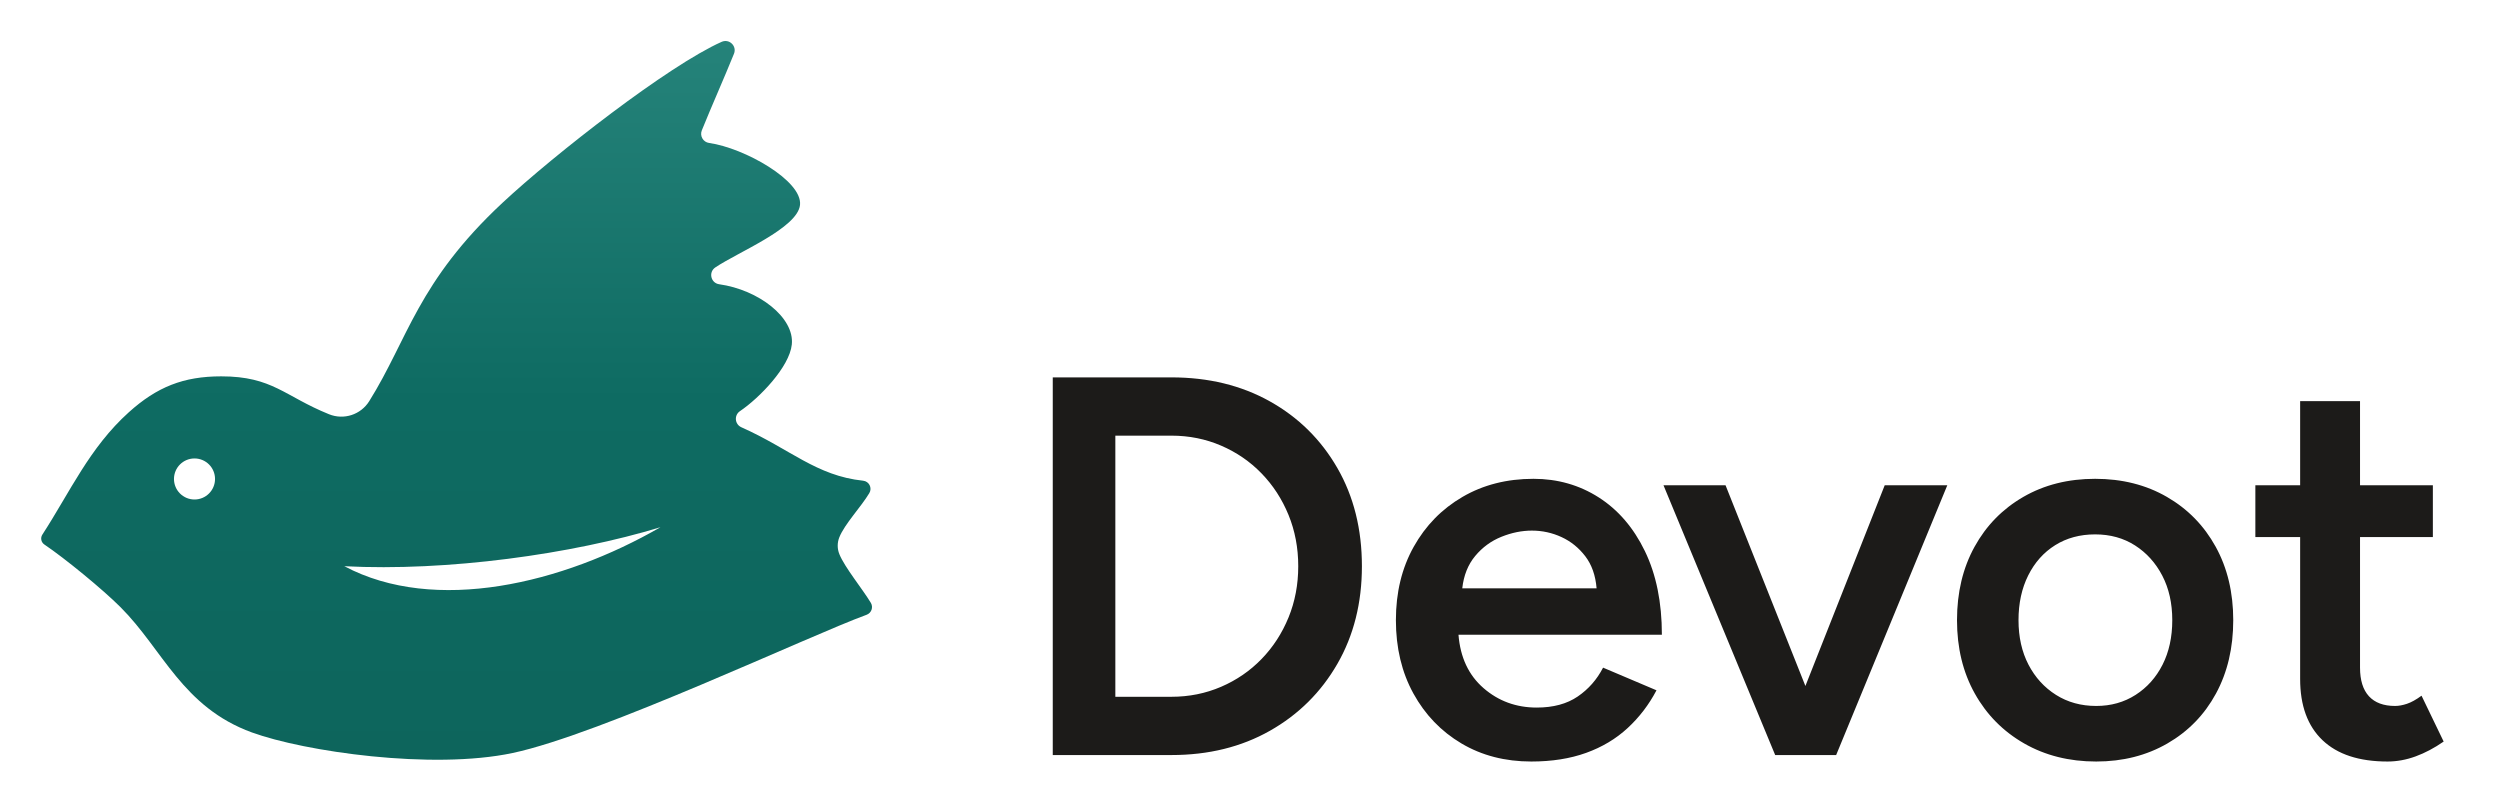
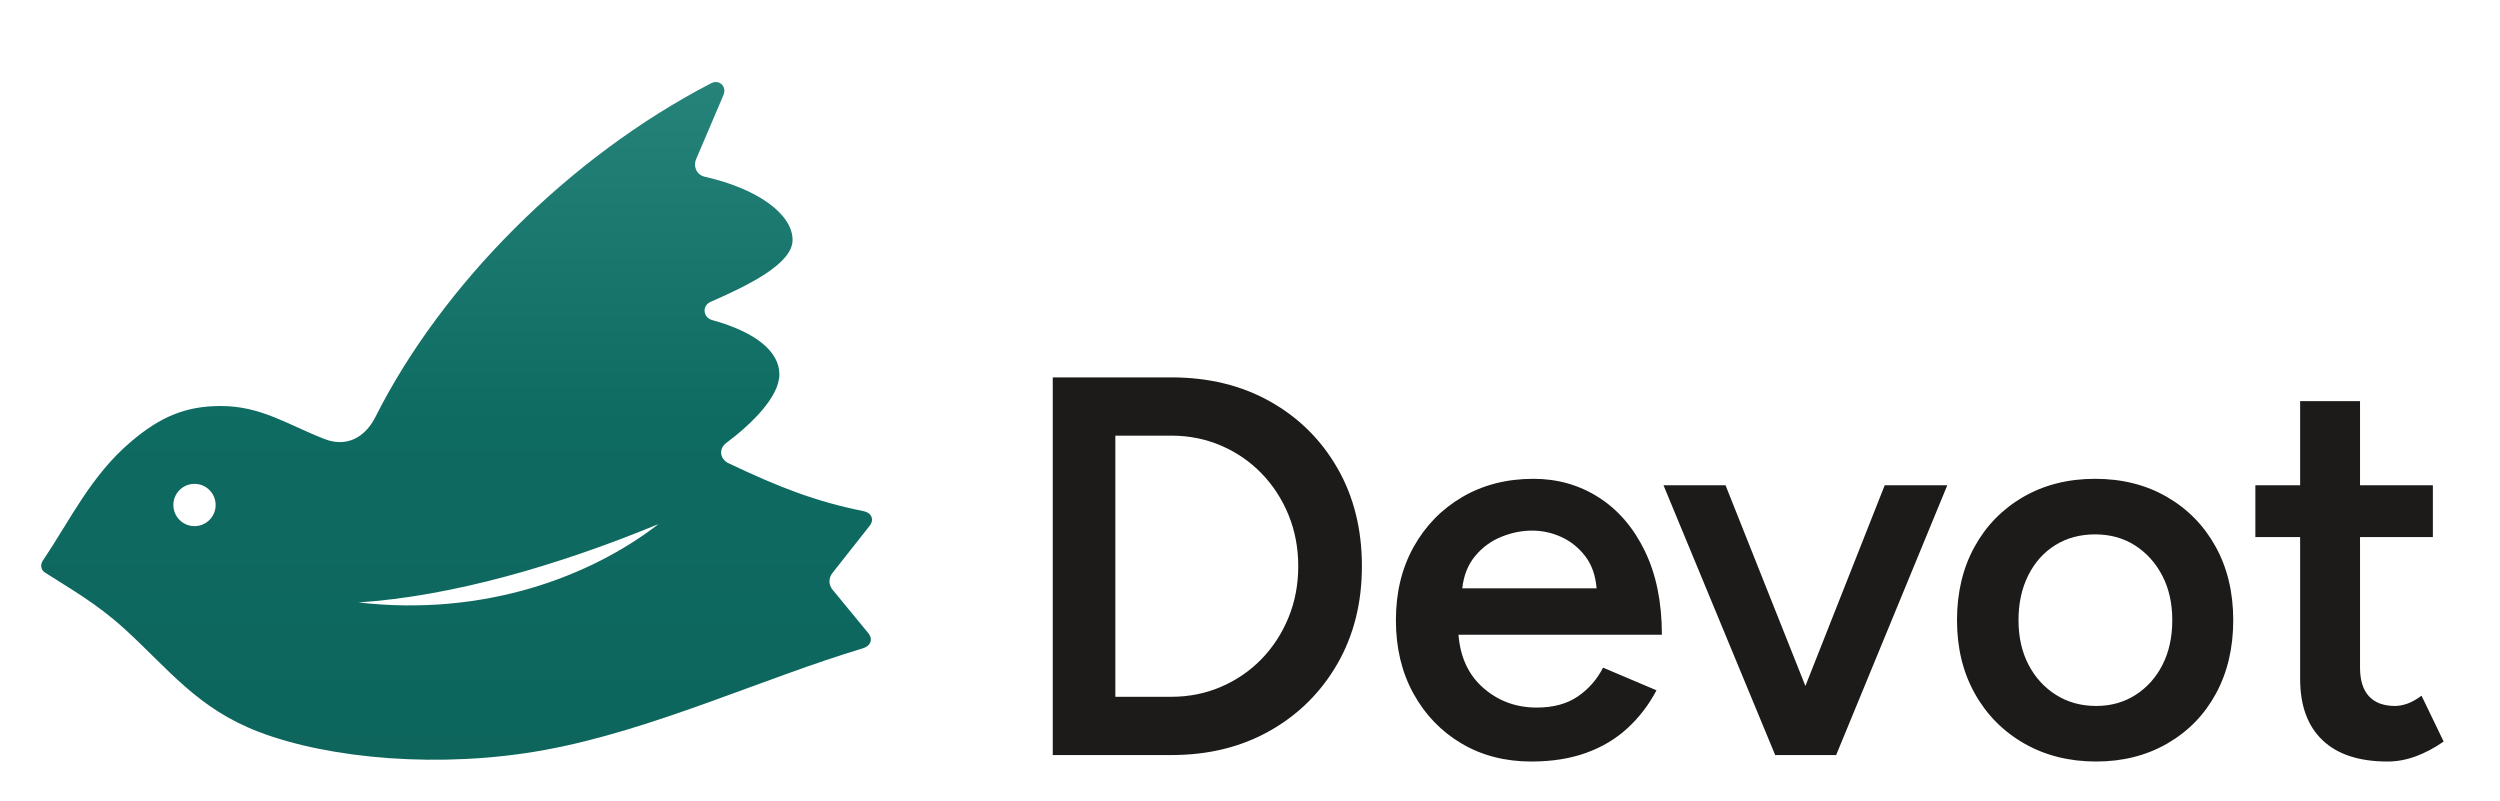
<svg xmlns="http://www.w3.org/2000/svg" viewBox="8.06 -0.17 243.57 78.03" width="1461" height="468">
  <defs>
-     <linearGradient id="devot-ink" gradientUnits="userSpaceOnUse" x1="0" y1="3.8" x2="0" y2="74">
+     <linearGradient id="devot-ink" gradientUnits="userSpaceOnUse" x1="0" y1="3" x2="0" y2="69">
      <stop offset="0" stop-color="#25837a" />
      <stop offset="0.5" stop-color="#0e6b62" />
      <stop offset="1" stop-color="#0d655c" />
    </linearGradient>
  </defs>
-   <path fill="url(#devot-ink)" fill-rule="evenodd" d="M12.37 52.885 C12.054 52.671 11.967 52.243 12.175 51.923 C14.865 47.78 16.767 43.451 20.6 40 C23.335 37.538 25.92 36.5 29.6 36.5 C34.613 36.5 35.76 38.436 40.11 40.194 C41.55 40.776 43.2 40.24 44.023 38.923 C47.811 32.861 48.736 27.306 57 19.6 C62.07 14.873 73.169 6.219 78.365 3.906 C79.104 3.577 79.869 4.315 79.566 5.065 C78.592 7.476 77.406 10.121 76.432 12.532 C76.212 13.075 76.561 13.679 77.141 13.76 C80.568 14.242 86.248 17.44 86 19.8 C85.763 22.056 79.953 24.398 77.744 25.889 C77.06 26.35 77.305 27.412 78.122 27.526 C81.962 28.066 85.476 30.774 85.2 33.4 C84.97 35.588 82.048 38.609 80.146 39.892 C79.56 40.287 79.638 41.173 80.283 41.46 C85.034 43.575 87.576 46.188 92.151 46.669 C92.733 46.73 93.055 47.375 92.753 47.876 C91.929 49.248 90.357 50.878 89.833 52.176 C89.619 52.705 89.619 53.295 89.833 53.824 C90.357 55.122 92.076 57.197 92.9 58.568 C93.159 58.999 92.961 59.56 92.488 59.732 C86.929 61.755 66.623 71.367 58 73.2 C50.152 74.868 37.702 73.057 32.6 71.2 C25.815 68.73 23.929 63.129 19.8 59 C18.045 57.245 14.373 54.236 12.37 52.885 Z M41.6 55 C51.586 55.523 63.793 53.831 72.4 51.2 C62.874 56.7 50.429 59.695 41.6 55 Z M25 46.5a2 2 0 1 0 4 0a2 2 0 1 0-4 0Z" />
+   <path fill="url(#devot-ink)" fill-rule="evenodd" transform="translate(9.819334 4.877433) scale(1.004738)" d="M2.6 50.5 C2.2 50.25 2.12 49.75 2.39 49.35 C5.05 45.4 7.05 41.1 10.95 37.8 C13.75 35.43 16.18 34.35 19.65 34.35 C23.55 34.35 26.12 36.15 29.7 37.55 C31.85 38.39 33.65 37.4 34.65 35.4 C41.1 22.6 53.4 10.2 67.2 3.05 C68 2.635 68.75 3.37 68.39 4.21 L65.75 10.4 C65.44 11.13 65.8 11.94 66.6 12.12 C71.8 13.3 75.1 15.78 75.1 18.25 C75.1 20.55 70.83 22.64 67.15 24.25 C66.3 24.622 66.4 25.769 67.31 26.02 C71.63 27.21 73.82 29.12 73.82 31.28 C73.82 33.44 71.17 36.06 68.65 37.95 C67.93 38.49 68.03 39.49 68.89 39.9 C73.84 42.26 77.45 43.64 82 44.55 C82.76 44.702 83.04 45.38 82.58 45.96 L78.96 50.55 C78.58 51.03 78.58 51.69 78.98 52.17 L82.43 56.36 C82.93 56.97 82.67 57.62 81.94 57.84 C72.05 60.82 61.54 65.78 51.1 67.7 C41.05 69.55 30.17 68.58 23.3 65.94 C17.35 63.65 14.6 59.87 10.32 55.97 C7.53 53.43 4.96 52.03 2.6 50.5 Z M33 53.4 C42.1 52.8 52.4 49.8 62.1 45.8 C55.5 50.9 45.2 54.8 33 53.4 Z M15.05 43.95 a2.05 2.05 0 1 0 4.1 0 a2.05 2.05 0 1 0 -4.1 0 Z" />
  <path fill="#1c1b19" transform="translate(106.263 73.4) scale(0.05257)" d="M83 0V-700H303Q406 -700 485.5 -655.5Q565 -611 610.5 -532Q656 -453 656 -350Q656 -248 610.5 -169Q565 -90 485.5 -45Q406 0 303 0ZM199 -108H303Q352 -108 395 -126.5Q438 -145 470 -178Q502 -211 520 -255Q538 -299 538 -350Q538 -401 520 -445Q502 -489 470 -522Q438 -555 395 -573.5Q352 -592 303 -592H199Z M970 12Q897 12 840.5 -21.5Q784 -55 751.5 -114Q719 -173 719 -250Q719 -327 752 -386Q785 -445 842.5 -478.5Q900 -512 974 -512Q1041 -512 1095 -477.5Q1149 -443 1180.5 -378Q1212 -313 1212 -223H835Q840 -160 881.5 -124Q923 -88 980 -88Q1026 -88 1056 -108.5Q1086 -129 1103 -162L1202 -120Q1181 -80 1148.5 -50Q1116 -20 1071.5 -4Q1027 12 970 12ZM842 -309H1091Q1088 -345 1070 -368.5Q1052 -392 1026 -404Q1000 -416 971 -416Q943 -416 914.5 -404.5Q886 -393 866 -369Q846 -345 842 -309Z M1422 0 1215 -500H1330L1478 -128L1625 -500H1741L1535 0Z M2017 12Q1942 12 1883.5 -21.5Q1825 -55 1792 -114Q1759 -173 1759 -250Q1759 -327 1791.5 -386Q1824 -445 1882 -478.5Q1940 -512 2015 -512Q2090 -512 2148 -478.5Q2206 -445 2238.5 -386Q2271 -327 2271 -250Q2271 -173 2239 -114Q2207 -55 2149 -21.5Q2091 12 2017 12ZM2017 -91Q2058 -91 2090 -111.5Q2122 -132 2140 -167.5Q2158 -203 2158 -250Q2158 -297 2139.5 -332.5Q2121 -368 2089 -388.5Q2057 -409 2015 -409Q1973 -409 1941 -389Q1909 -369 1891 -333Q1873 -297 1873 -250Q1873 -203 1891.5 -167.5Q1910 -132 1942.5 -111.5Q1975 -91 2017 -91Z M2557 12Q2478 12 2436.5 -27.5Q2395 -67 2395 -141V-404H2312V-500H2395V-656H2506V-500H2641V-404H2506V-162Q2506 -127 2522.5 -109Q2539 -91 2571 -91Q2581 -91 2593 -95Q2605 -99 2620 -110L2661 -25Q2635 -7 2609 2.5Q2583 12 2557 12Z" />
</svg>
